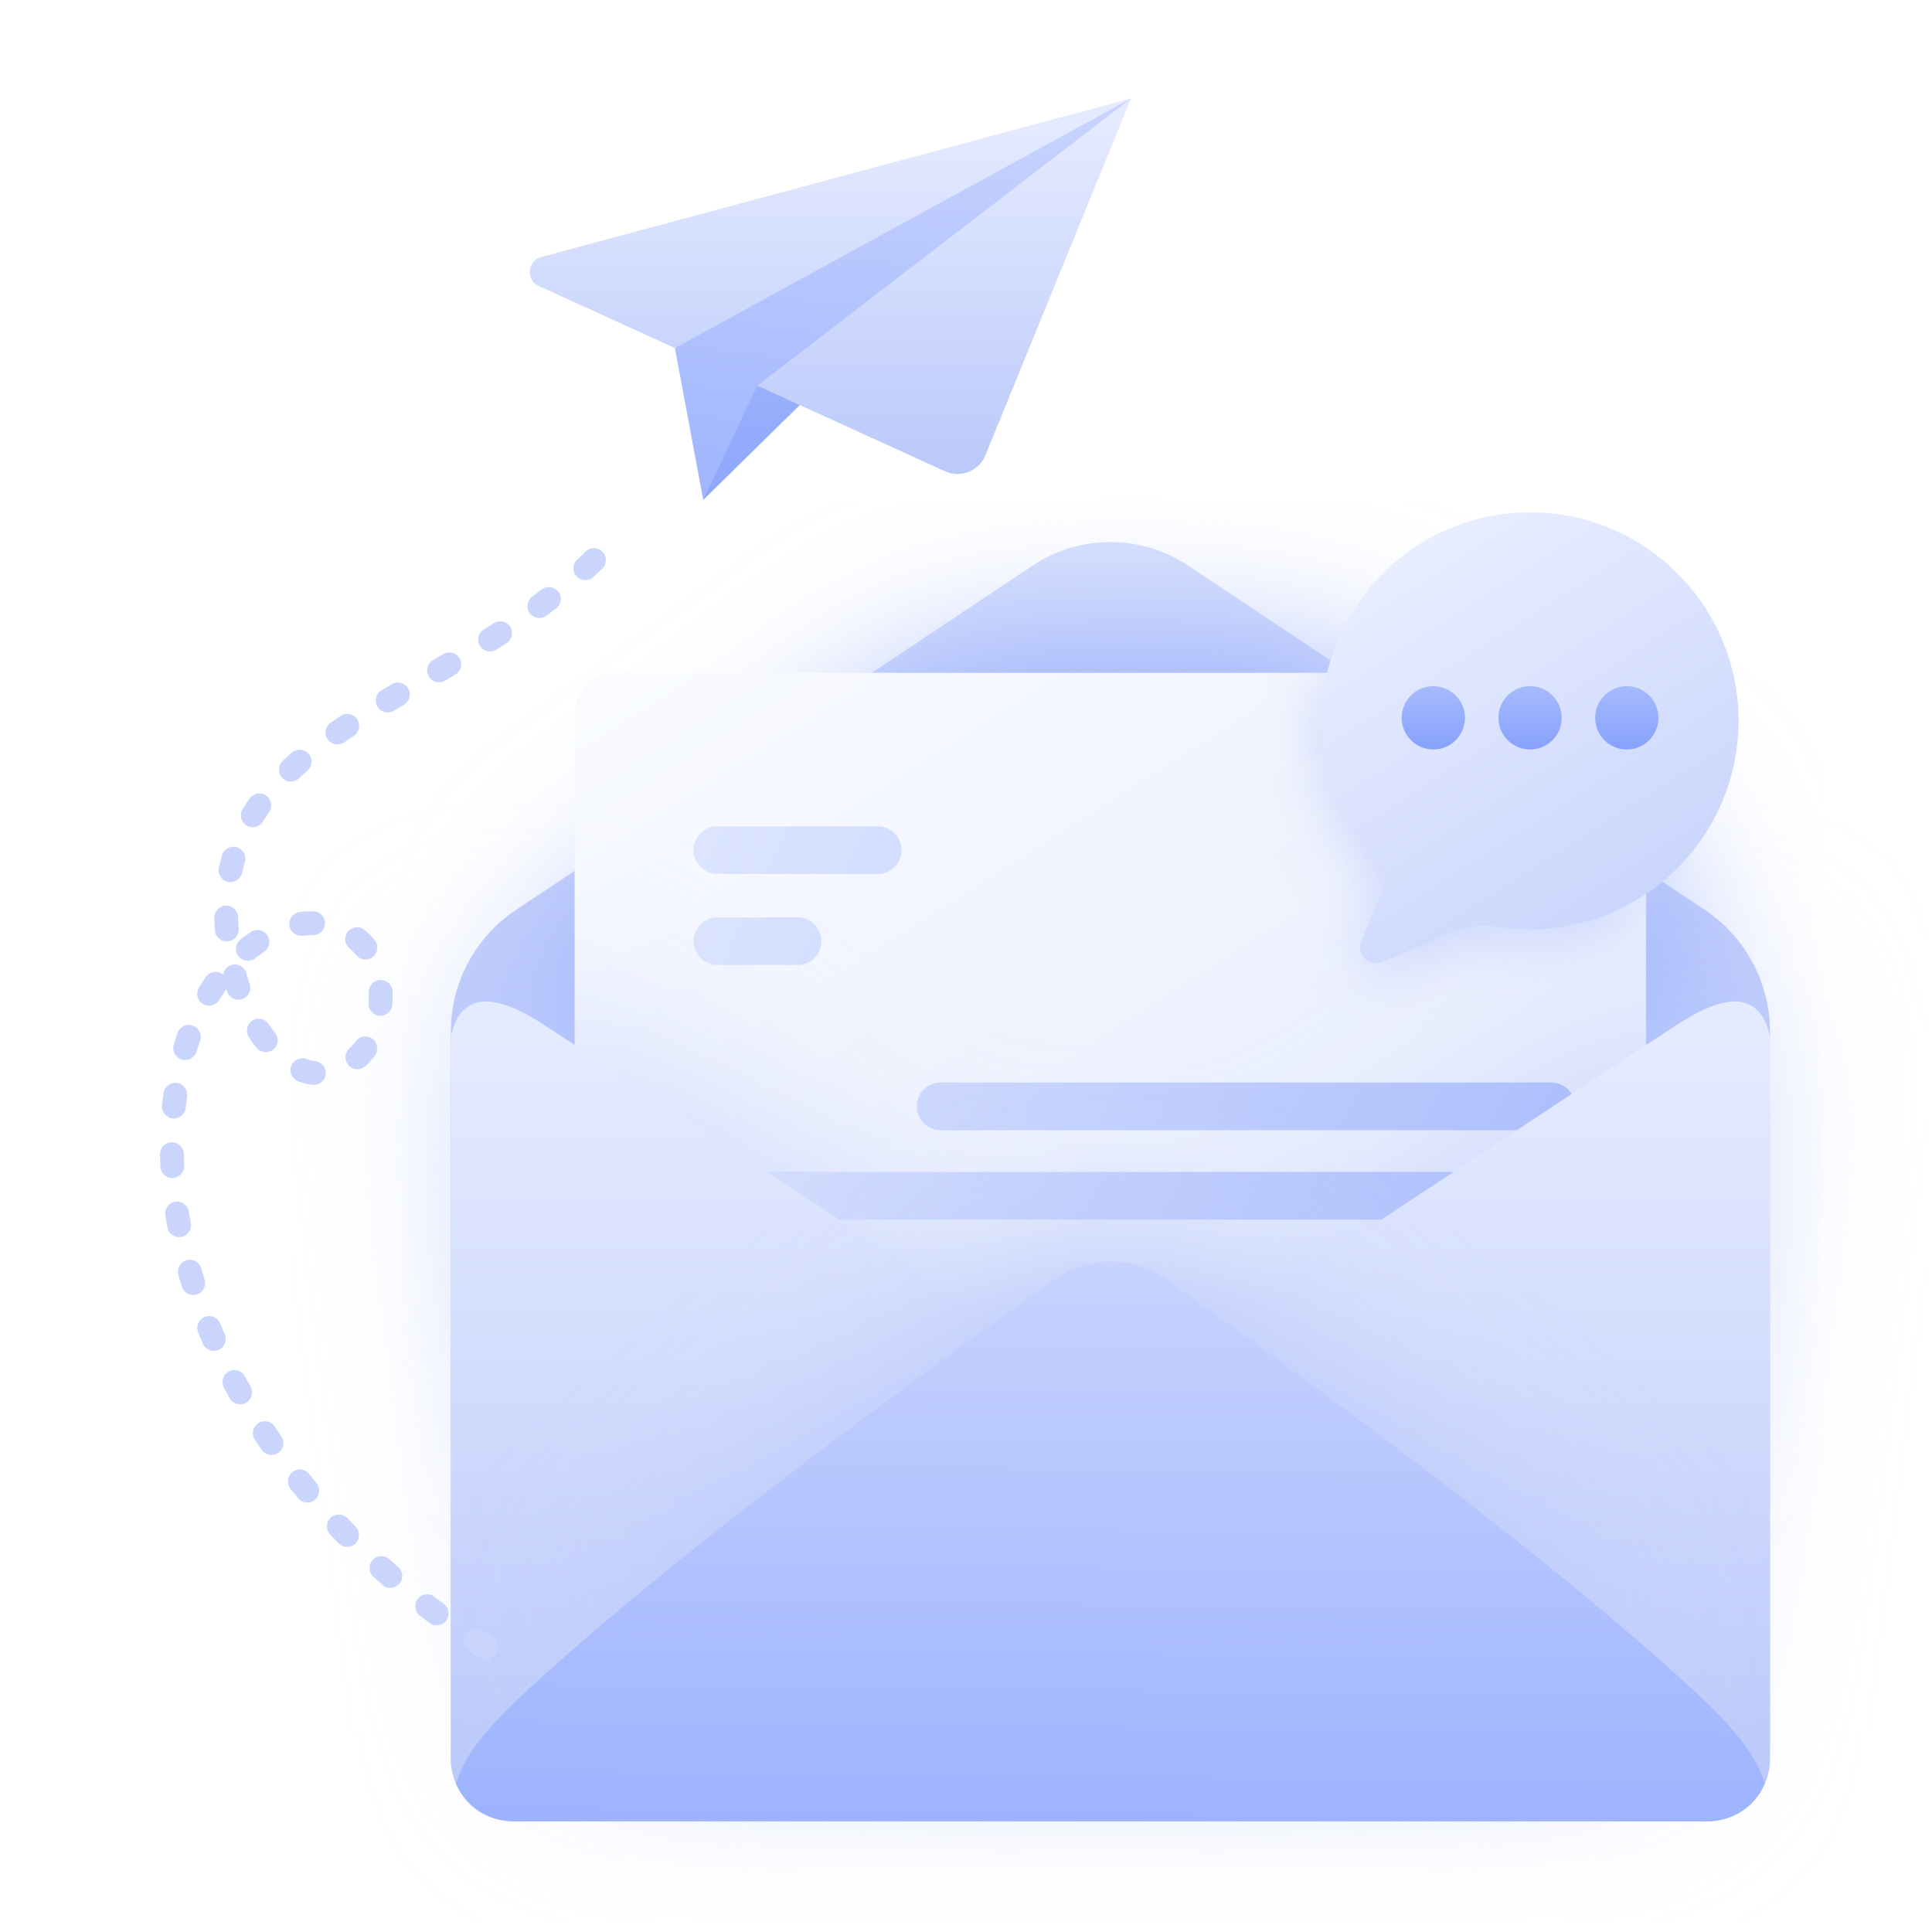
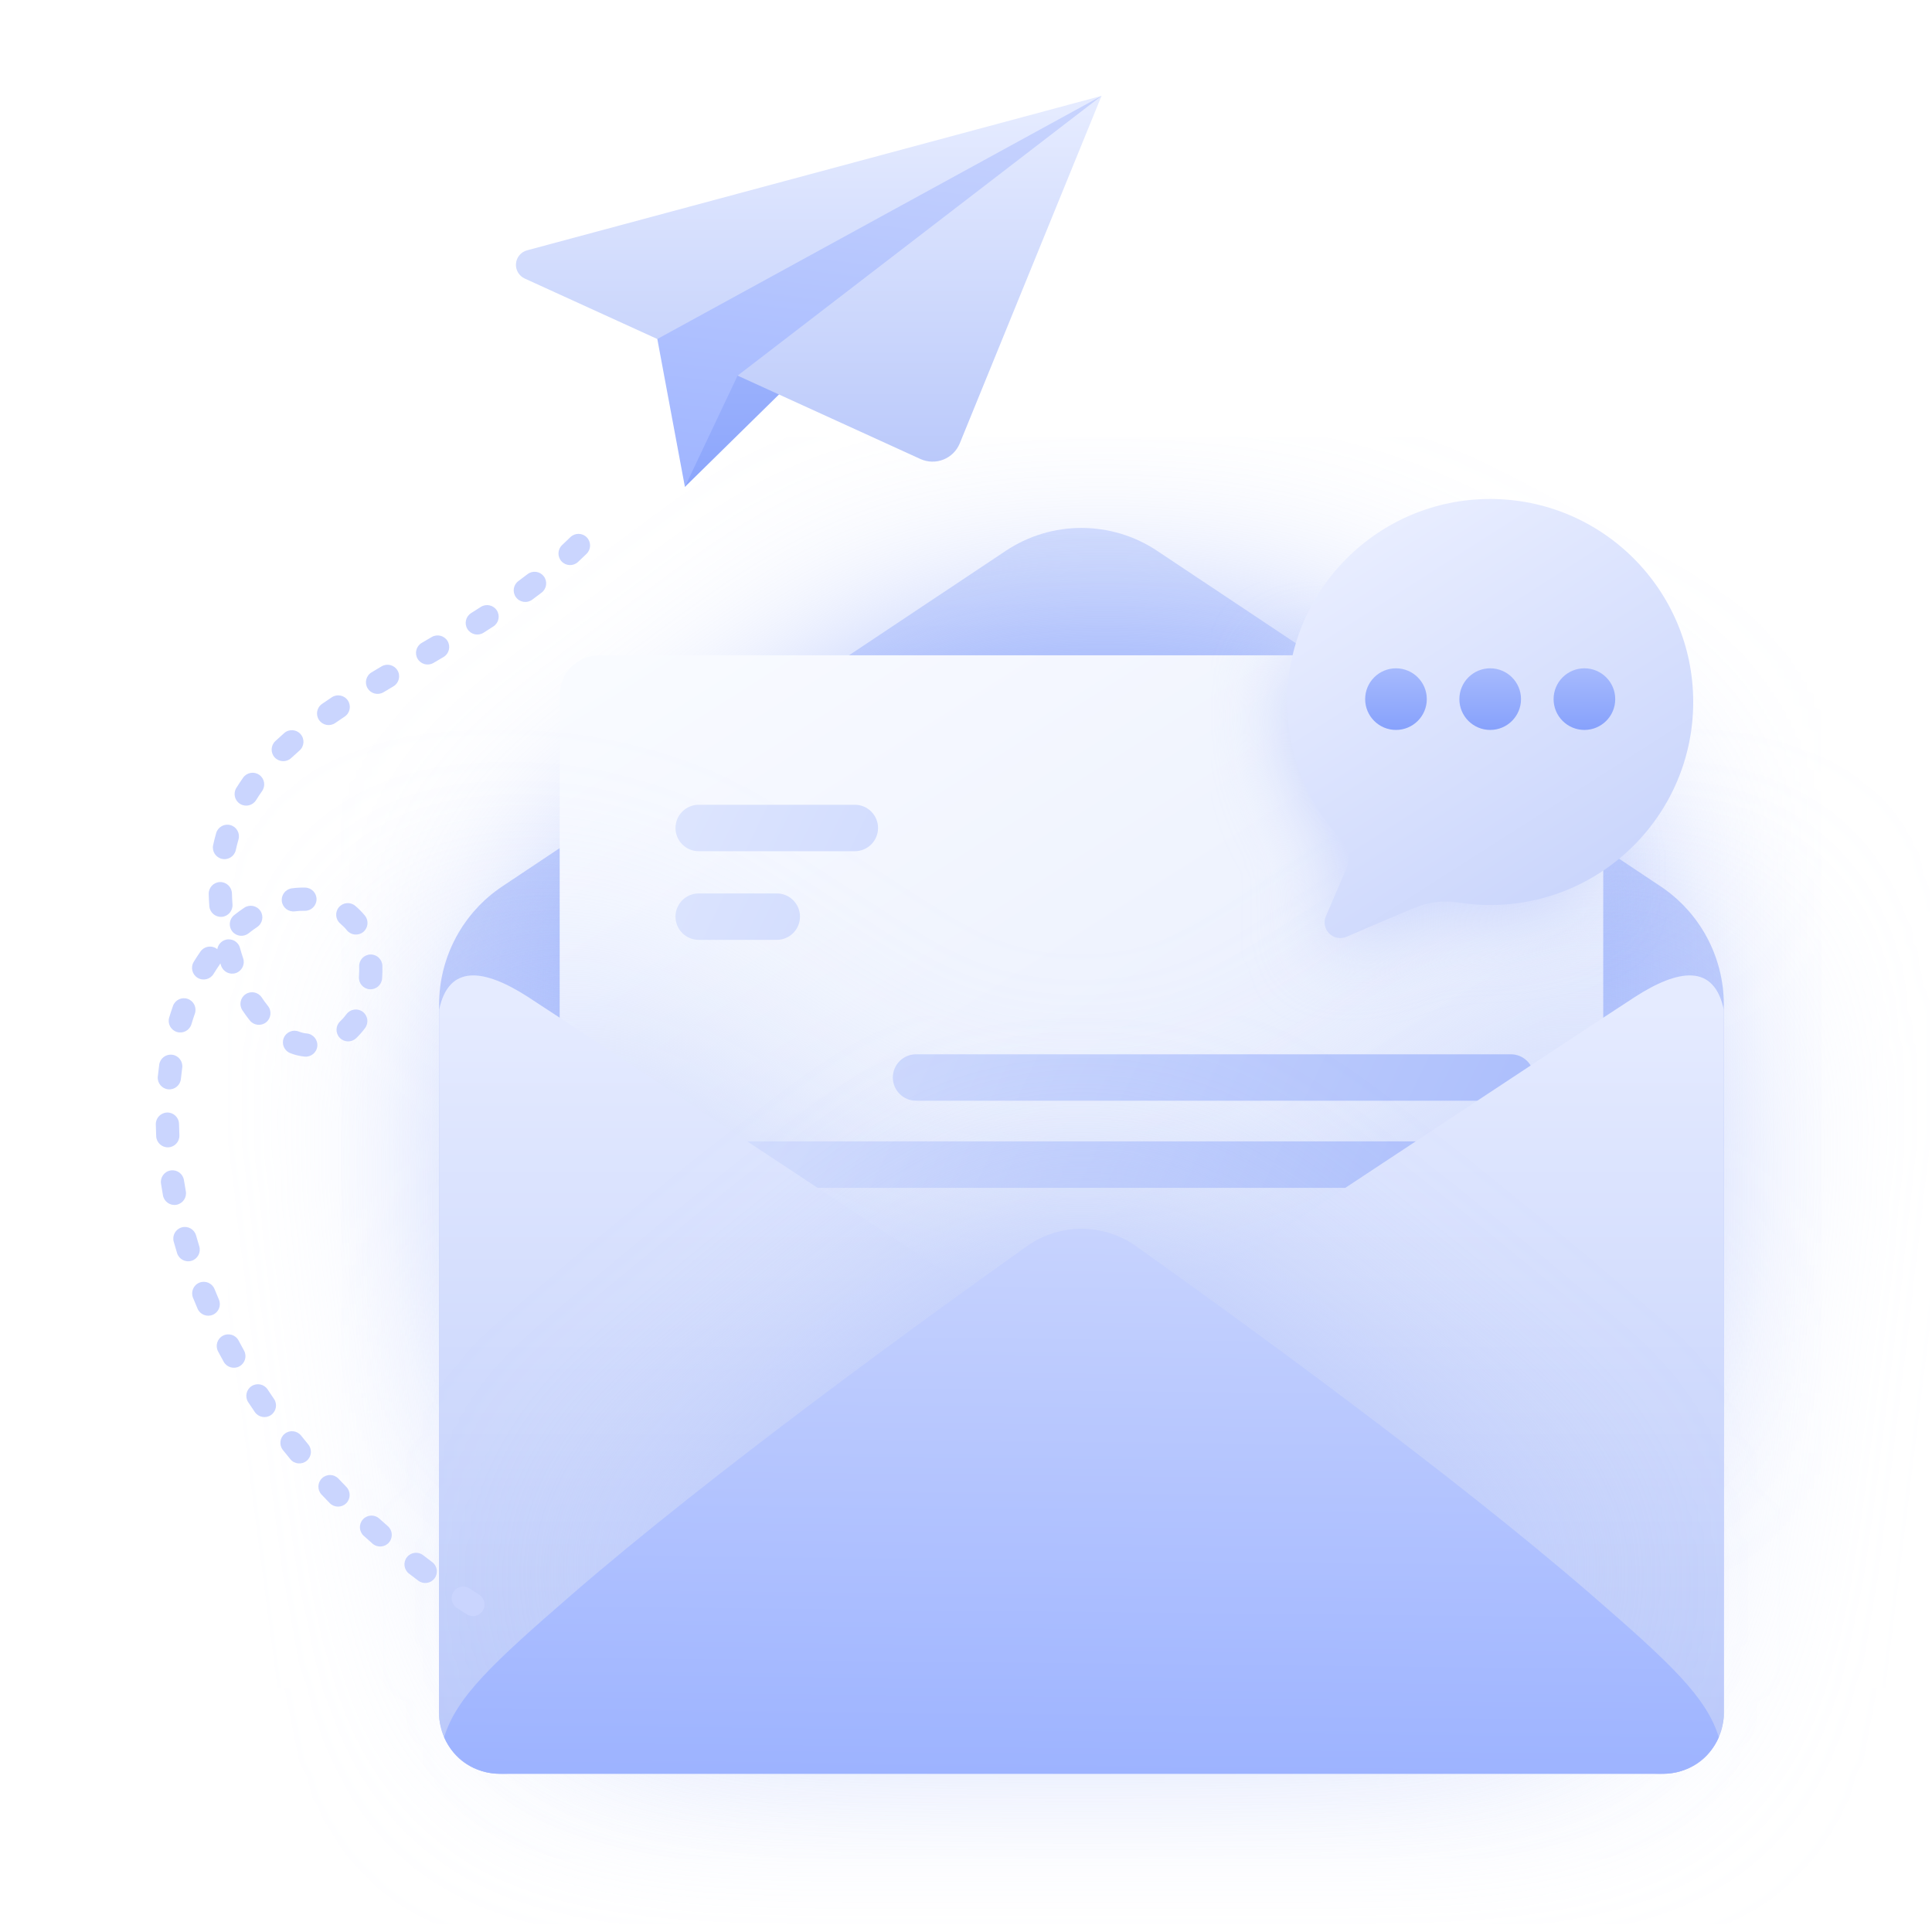
- <svg xmlns="http://www.w3.org/2000/svg" width="157" height="157" viewBox="0 0 157 157" fill="none">
-   <path fill-rule="evenodd" clip-rule="evenodd" d="M143.83 83.816C143.83 79.852 141.848 76.15 138.55 73.952C128.624 67.337 107.222 53.075 96.551 45.963C92.726 43.413 87.743 43.413 83.917 45.963C73.246 53.075 51.844 67.337 41.919 73.952C38.62 76.15 36.639 79.852 36.639 83.816C36.639 97.66 36.639 130.345 36.639 142.935C36.639 145.733 38.907 148.002 41.705 148.002C59.744 148.002 120.724 148.002 138.763 148.002C141.561 148.002 143.83 145.733 143.83 142.935C143.83 130.345 143.83 97.66 143.83 83.816Z" fill="url(#paint0_linear_1622_210965)" />
-   <g filter="url(#filter0_f_1622_210965)">
-     <path fill-rule="evenodd" clip-rule="evenodd" d="M133.77 69.739L105.544 54.676H77.717L46.697 77.504V113.387H133.77V69.739Z" fill="#8FA8FB" />
+ <svg xmlns="http://www.w3.org/2000/svg" width="124" height="124" viewBox="0 0 124 124" fill="none">
+   <path fill-rule="evenodd" clip-rule="evenodd" d="M110.638 64.472C110.638 61.423 109.114 58.576 106.576 56.885C98.941 51.796 82.478 40.825 74.27 35.355C71.327 33.394 67.494 33.394 64.551 35.355C56.343 40.825 39.88 51.796 32.245 56.885C29.708 58.576 28.183 61.423 28.183 64.472C28.183 75.122 28.183 100.264 28.183 109.949C28.183 112.101 29.928 113.846 32.081 113.846C45.956 113.846 92.865 113.846 106.741 113.846C108.893 113.846 110.638 112.101 110.638 109.949C110.638 100.264 110.638 75.122 110.638 64.472Z" fill="url(#paint0_linear_2901_378183)" />
+   <g filter="url(#filter0_f_2901_378183)">
+     <path fill-rule="evenodd" clip-rule="evenodd" d="M102.9 53.646L81.188 42.059H59.782L35.921 59.619V87.221H102.9V53.646Z" fill="#8FA8FB" />
  </g>
-   <path fill-rule="evenodd" clip-rule="evenodd" d="M133.77 57.979C133.77 56.155 132.292 54.676 130.468 54.676C116.679 54.676 63.788 54.676 50 54.676C48.176 54.676 46.697 56.155 46.697 57.979C46.697 70.37 46.697 113.387 46.697 113.387H133.77V57.979Z" fill="url(#paint1_linear_1622_210965)" />
-   <g filter="url(#filter1_f_1622_210965)">
-     <path fill-rule="evenodd" clip-rule="evenodd" d="M141.276 79.82L99.482 107.339L90.234 100.998L80.986 107.339L38.734 80.035L46.697 140.863H133.77L141.276 79.82Z" fill="#CAD6FD" />
+   <path fill-rule="evenodd" clip-rule="evenodd" d="M102.9 44.599C102.9 43.196 101.763 42.059 100.36 42.059C89.753 42.059 49.068 42.059 38.462 42.059C37.059 42.059 35.921 43.196 35.921 44.599C35.921 54.131 35.921 87.221 35.921 87.221H102.9V44.599Z" fill="url(#paint1_linear_2901_378183)" />
+   <g filter="url(#filter1_f_2901_378183)">
+     <path fill-rule="evenodd" clip-rule="evenodd" d="M108.674 61.401L76.525 82.569L69.411 77.692L62.297 82.569L29.796 61.566L35.921 108.356H102.9L108.674 61.401Z" fill="#CAD6FD" />
  </g>
-   <path fill-rule="evenodd" clip-rule="evenodd" d="M53.523 99.109H121.429C122.498 99.109 123.366 98.242 123.366 97.173C123.366 96.104 122.498 95.236 121.429 95.236H53.523C52.454 95.236 51.586 96.104 51.586 97.173C51.586 98.242 52.454 99.109 53.523 99.109ZM76.433 91.841H126.058C127.127 91.841 127.995 90.973 127.995 89.904C127.995 88.835 127.127 87.967 126.058 87.967H76.433C75.364 87.967 74.496 88.835 74.496 89.904C74.496 90.973 75.364 91.841 76.433 91.841ZM58.299 78.421H64.812C65.881 78.421 66.748 77.552 66.748 76.483C66.748 75.415 65.881 74.546 64.812 74.546H58.299C57.23 74.546 56.362 75.415 56.362 76.483C56.362 77.552 57.23 78.421 58.299 78.421ZM58.299 71.022H71.325C72.394 71.022 73.262 70.154 73.262 69.085C73.262 68.016 72.394 67.148 71.325 67.148H58.299C57.23 67.148 56.362 68.016 56.362 69.085C56.362 70.154 57.23 71.022 58.299 71.022Z" fill="url(#paint2_linear_1622_210965)" />
-   <path fill-rule="evenodd" clip-rule="evenodd" d="M138.448 148.001C143.55 148.001 143.829 143.241 143.829 143.241V84.253C143.022 80.394 140.047 80.839 136.406 83.188C133.25 85.223 95.464 110.202 95.464 110.202C95.464 110.202 128.793 148.001 138.448 148.001Z" fill="url(#paint3_linear_1622_210965)" />
-   <path fill-rule="evenodd" clip-rule="evenodd" d="M42.02 148.001C36.918 148.001 36.639 143.241 36.639 143.241V84.253C37.446 80.394 40.421 80.839 44.062 83.188C47.218 85.223 85.004 110.202 85.004 110.202C85.004 110.202 51.675 148.001 42.02 148.001Z" fill="url(#paint4_linear_1622_210965)" />
-   <g filter="url(#filter2_f_1622_210965)">
-     <path fill-rule="evenodd" clip-rule="evenodd" d="M50.01 133.1C43.856 138.752 136.612 138.752 130.458 133.1C119.278 122.83 103.102 109.887 94.786 103.977C92.059 102.044 88.409 102.044 85.683 103.977C77.366 109.887 61.191 122.83 50.01 133.1Z" fill="#B9C8FA" />
+   <path fill-rule="evenodd" clip-rule="evenodd" d="M41.171 76.237H93.407C94.229 76.237 94.896 75.57 94.896 74.747C94.896 73.925 94.229 73.257 93.407 73.257H41.171C40.349 73.257 39.681 73.925 39.681 74.747C39.681 75.57 40.349 76.237 41.171 76.237ZM58.794 70.646H96.968C97.79 70.646 98.457 69.978 98.457 69.156C98.457 68.334 97.79 67.666 96.968 67.666H58.794C57.972 67.666 57.304 68.334 57.304 69.156C57.304 69.978 57.972 70.646 58.794 70.646ZM44.845 60.322H49.855C50.677 60.322 51.345 59.655 51.345 58.832C51.345 58.01 50.677 57.343 49.855 57.343H44.845C44.022 57.343 43.355 58.01 43.355 58.832C43.355 59.655 44.022 60.322 44.845 60.322ZM44.845 54.632H54.865C55.687 54.632 56.355 53.964 56.355 53.142C56.355 52.319 55.687 51.652 54.865 51.652H44.845C44.022 51.652 43.355 52.319 43.355 53.142C43.355 53.964 44.022 54.632 44.845 54.632Z" fill="url(#paint2_linear_2901_378183)" />
+   <path fill-rule="evenodd" clip-rule="evenodd" d="M106.499 113.846C110.423 113.846 110.638 110.185 110.638 110.185V64.809C110.017 61.841 107.728 62.183 104.928 63.99C102.5 65.556 73.434 84.77 73.434 84.77C73.434 84.77 99.072 113.846 106.499 113.846Z" fill="url(#paint3_linear_2901_378183)" />
+   <path fill-rule="evenodd" clip-rule="evenodd" d="M32.323 113.846C28.398 113.846 28.183 110.185 28.183 110.185V64.809C28.804 61.841 31.093 62.183 33.894 63.99C36.321 65.556 65.388 84.77 65.388 84.77C65.388 84.77 39.749 113.846 32.323 113.846Z" fill="url(#paint4_linear_2901_378183)" />
+   <g filter="url(#filter2_f_2901_378183)">
+     <path fill-rule="evenodd" clip-rule="evenodd" d="M38.469 102.385C33.736 106.733 105.086 106.733 100.352 102.385C91.752 94.485 79.309 84.529 72.912 79.983C70.815 78.496 68.007 78.496 65.91 79.983C59.513 84.529 47.07 94.485 38.469 102.385Z" fill="#B9C8FA" />
  </g>
-   <path fill-rule="evenodd" clip-rule="evenodd" d="M37.057 144.95C37.836 146.745 39.624 147.999 41.705 147.999C59.744 147.999 120.724 147.999 138.763 147.999C140.844 147.999 142.632 146.745 143.411 144.95C142.387 141.586 139.339 138.752 132.824 133.1C120.985 122.83 103.102 109.887 94.786 103.977C92.059 102.044 88.409 102.044 85.683 103.977C77.366 109.887 59.483 122.83 47.644 133.1C41.129 138.752 38.082 141.586 37.057 144.95Z" fill="url(#paint5_linear_1622_210965)" />
-   <path fill-rule="evenodd" clip-rule="evenodd" d="M57.148 40.624L69.105 28.876L68.268 23.156L58.478 29.811L57.148 40.624Z" fill="url(#paint6_linear_1622_210965)" />
-   <path fill-rule="evenodd" clip-rule="evenodd" d="M91.907 8C91.907 8 55.396 17.815 43.977 20.885C43.466 21.023 43.096 21.466 43.052 21.994C43.008 22.521 43.301 23.02 43.782 23.24C51.329 26.681 70.198 35.288 76.795 38.297C77.402 38.574 78.096 38.591 78.716 38.345C79.335 38.099 79.828 37.611 80.08 36.993C83.057 29.696 91.907 8 91.907 8Z" fill="url(#paint7_linear_1622_210965)" />
-   <path fill-rule="evenodd" clip-rule="evenodd" d="M54.844 28.285L57.147 40.626L61.543 31.34L91.907 8L54.844 28.285Z" fill="url(#paint8_linear_1622_210965)" />
-   <path fill-rule="evenodd" clip-rule="evenodd" d="M39.984 133.059C39.715 132.886 39.449 132.712 39.184 132.537C38.739 132.242 38.138 132.364 37.842 132.809C37.547 133.255 37.668 133.856 38.114 134.152C38.386 134.332 38.66 134.511 38.936 134.688C39.386 134.978 39.985 134.847 40.274 134.398C40.564 133.948 40.433 133.348 39.984 133.059ZM36.065 130.337C35.809 130.146 35.556 129.953 35.305 129.76C34.883 129.432 34.274 129.511 33.947 129.934C33.62 130.356 33.698 130.965 34.121 131.292C34.379 131.492 34.64 131.69 34.903 131.887C35.331 132.208 35.938 132.121 36.259 131.693C36.58 131.265 36.492 130.658 36.065 130.337ZM32.359 127.337C32.119 127.127 31.881 126.916 31.646 126.704C31.249 126.346 30.637 126.377 30.279 126.774C29.92 127.171 29.952 127.783 30.348 128.142C30.591 128.361 30.836 128.578 31.084 128.795C31.486 129.147 32.098 129.106 32.45 128.704C32.802 128.301 32.761 127.689 32.359 127.337ZM28.899 124.062C28.677 123.834 28.457 123.604 28.24 123.374C27.873 122.986 27.259 122.968 26.871 123.335C26.482 123.702 26.464 124.315 26.831 124.704C27.056 124.941 27.283 125.178 27.512 125.414C27.886 125.796 28.499 125.804 28.882 125.431C29.265 125.058 29.272 124.444 28.899 124.062ZM25.72 120.519C25.518 120.273 25.318 120.027 25.122 119.779C24.789 119.361 24.179 119.292 23.761 119.624C23.342 119.957 23.273 120.566 23.606 120.985C23.809 121.241 24.016 121.496 24.226 121.751C24.566 122.163 25.176 122.222 25.588 121.882C26.001 121.542 26.06 120.931 25.72 120.519ZM22.86 116.72C22.68 116.458 22.503 116.195 22.329 115.931C22.036 115.485 21.434 115.361 20.988 115.655C20.542 115.949 20.418 116.55 20.712 116.997C20.892 117.27 21.076 117.543 21.262 117.815C21.564 118.256 22.168 118.369 22.609 118.067C23.049 117.765 23.162 117.161 22.86 116.72ZM20.359 112.682C20.205 112.404 20.054 112.126 19.906 111.847C19.656 111.375 19.069 111.195 18.597 111.446C18.125 111.696 17.945 112.283 18.195 112.755C18.349 113.045 18.506 113.334 18.666 113.623C18.926 114.09 19.516 114.258 19.983 113.999C20.45 113.739 20.619 113.15 20.359 112.682ZM18.264 108.427C18.139 108.135 18.017 107.844 17.898 107.552C17.697 107.057 17.132 106.818 16.637 107.019C16.141 107.22 15.903 107.786 16.104 108.281C16.227 108.585 16.354 108.889 16.485 109.193C16.697 109.684 17.267 109.911 17.758 109.7C18.249 109.488 18.476 108.918 18.264 108.427ZM16.626 103.984C16.533 103.681 16.444 103.379 16.358 103.077C16.213 102.562 15.678 102.263 15.163 102.408C14.649 102.553 14.349 103.089 14.495 103.603C14.584 103.92 14.677 104.237 14.775 104.554C14.932 105.064 15.474 105.352 15.985 105.195C16.496 105.037 16.783 104.495 16.626 103.984ZM15.504 99.395C15.448 99.084 15.396 98.774 15.348 98.464C15.266 97.936 14.771 97.574 14.242 97.656C13.714 97.738 13.352 98.233 13.434 98.761C13.485 99.087 13.539 99.413 13.599 99.741C13.694 100.267 14.198 100.616 14.724 100.521C15.25 100.426 15.6 99.921 15.504 99.395ZM14.967 94.715C14.953 94.4 14.942 94.087 14.937 93.775C14.927 93.241 14.486 92.815 13.951 92.824C13.416 92.834 12.991 93.276 13 93.81C13.007 94.141 13.017 94.473 13.033 94.806C13.058 95.34 13.511 95.753 14.045 95.728C14.579 95.703 14.992 95.249 14.967 94.715ZM15.093 90.024C15.125 89.712 15.162 89.403 15.204 89.094C15.277 88.565 14.905 88.076 14.376 88.004C13.846 87.931 13.357 88.302 13.285 88.832C13.241 89.161 13.201 89.492 13.166 89.825C13.111 90.356 13.498 90.833 14.03 90.888C14.561 90.943 15.037 90.556 15.093 90.024ZM25.61 86.231C25.371 86.207 25.143 86.153 24.933 86.069C24.437 85.87 23.872 86.112 23.674 86.608C23.475 87.104 23.717 87.669 24.213 87.867C24.586 88.016 24.99 88.115 25.413 88.158C25.945 88.212 26.421 87.824 26.475 87.293C26.529 86.761 26.141 86.285 25.61 86.231ZM28.905 84.624C28.744 84.845 28.569 85.041 28.383 85.216C27.994 85.582 27.976 86.196 28.342 86.585C28.709 86.974 29.322 86.993 29.712 86.626C29.981 86.373 30.235 86.086 30.469 85.767C30.784 85.335 30.689 84.728 30.258 84.413C29.826 84.098 29.22 84.193 28.905 84.624ZM15.972 85.456C16.061 85.159 16.156 84.866 16.258 84.578C16.436 84.074 16.171 83.52 15.666 83.343C15.162 83.165 14.608 83.43 14.431 83.934C14.32 84.251 14.215 84.572 14.117 84.898C13.963 85.41 14.254 85.95 14.766 86.104C15.278 86.258 15.818 85.967 15.972 85.456ZM22.357 83.934C22.173 83.704 22 83.466 21.836 83.22C21.54 82.775 20.939 82.654 20.494 82.95C20.049 83.246 19.928 83.848 20.224 84.293C20.418 84.585 20.625 84.869 20.844 85.143C21.177 85.561 21.787 85.629 22.205 85.296C22.622 84.962 22.69 84.352 22.357 83.934ZM29.968 80.639C29.976 80.877 29.972 81.125 29.956 81.381C29.954 81.421 29.951 81.462 29.949 81.501C29.908 82.034 30.309 82.5 30.841 82.54C31.375 82.58 31.84 82.18 31.88 81.646C31.884 81.598 31.887 81.549 31.89 81.5C31.91 81.179 31.914 80.871 31.904 80.573C31.886 80.039 31.437 79.621 30.903 79.638C30.369 79.656 29.95 80.105 29.968 80.639ZM18.131 79.195C18.113 79.18 18.094 79.166 18.074 79.152C17.635 78.847 17.031 78.954 16.726 79.392C16.532 79.671 16.345 79.958 16.165 80.252C15.886 80.709 16.03 81.305 16.486 81.584C16.942 81.862 17.539 81.719 17.818 81.262C17.977 81.001 18.143 80.747 18.315 80.5C18.342 80.461 18.366 80.421 18.387 80.379L18.45 80.575C18.618 81.082 19.167 81.357 19.674 81.189C20.182 81.02 20.457 80.472 20.288 79.965C20.191 79.672 20.103 79.378 20.023 79.086C19.881 78.57 19.348 78.267 18.832 78.409C18.453 78.513 18.188 78.83 18.131 79.195ZM20.744 77.868C20.977 77.683 21.215 77.509 21.459 77.346C21.904 77.049 22.024 76.448 21.728 76.003C21.432 75.558 20.83 75.438 20.385 75.734C20.095 75.927 19.812 76.134 19.537 76.355C19.118 76.688 19.05 77.298 19.383 77.716C19.717 78.133 20.327 78.202 20.744 77.868ZM28.397 77.063C28.593 77.228 28.778 77.413 28.945 77.62C29.282 78.034 29.893 78.097 30.308 77.76C30.723 77.423 30.786 76.812 30.448 76.397C30.201 76.094 29.929 75.82 29.639 75.577C29.229 75.235 28.618 75.289 28.275 75.699C27.932 76.109 27.986 76.721 28.397 77.063ZM19.397 75.459C19.374 75.147 19.358 74.841 19.351 74.54C19.338 74.005 18.893 73.583 18.359 73.596C17.825 73.609 17.401 74.054 17.415 74.588C17.423 74.92 17.44 75.259 17.465 75.603C17.505 76.136 17.97 76.536 18.503 76.497C19.037 76.457 19.437 75.992 19.397 75.459ZM24.607 76.038C24.872 76.002 25.144 75.987 25.419 75.994C25.954 76.007 26.398 75.584 26.411 75.049C26.424 74.515 26.001 74.071 25.466 74.057C25.088 74.048 24.713 74.069 24.347 74.118C23.818 74.19 23.446 74.678 23.517 75.208C23.589 75.737 24.077 76.109 24.607 76.038ZM19.676 70.921C19.741 70.624 19.815 70.332 19.898 70.047C20.047 69.533 19.751 68.995 19.238 68.846C18.725 68.698 18.187 68.993 18.038 69.506C17.943 69.834 17.858 70.168 17.783 70.509C17.67 71.031 18.001 71.547 18.523 71.661C19.045 71.775 19.562 71.443 19.676 70.921ZM21.366 66.76C21.525 66.502 21.693 66.25 21.868 66.002C22.176 65.566 22.073 64.961 21.636 64.652C21.2 64.344 20.595 64.448 20.287 64.884C20.088 65.164 19.899 65.449 19.719 65.741C19.438 66.195 19.578 66.793 20.033 67.074C20.488 67.355 21.085 67.214 21.366 66.76ZM24.297 63.247C24.522 63.035 24.752 62.827 24.988 62.622C25.391 62.27 25.433 61.658 25.082 61.255C24.731 60.852 24.119 60.81 23.716 61.161C23.461 61.383 23.213 61.608 22.971 61.836C22.581 62.202 22.562 62.816 22.928 63.205C23.295 63.594 23.908 63.613 24.297 63.247ZM27.971 60.325C28.23 60.145 28.492 59.968 28.757 59.791C29.202 59.495 29.323 58.893 29.027 58.448C28.73 58.003 28.128 57.882 27.684 58.178C27.408 58.362 27.136 58.547 26.867 58.733C26.428 59.037 26.319 59.641 26.623 60.081C26.928 60.52 27.532 60.629 27.971 60.325ZM31.999 57.757C32.273 57.593 32.549 57.429 32.827 57.265C33.287 56.993 33.44 56.398 33.167 55.938C32.896 55.478 32.301 55.326 31.841 55.597C31.56 55.763 31.281 55.93 31.004 56.096C30.545 56.37 30.396 56.965 30.671 57.424C30.946 57.882 31.541 58.032 31.999 57.757ZM36.167 55.311C36.446 55.148 36.725 54.984 37.005 54.819C37.465 54.548 37.618 53.953 37.347 53.493C37.076 53.033 36.481 52.879 36.021 53.151C35.743 53.315 35.466 53.477 35.189 53.64C34.727 53.91 34.572 54.503 34.842 54.965C35.112 55.426 35.706 55.581 36.167 55.311ZM40.341 52.794C40.617 52.62 40.892 52.444 41.166 52.267C41.615 51.976 41.744 51.376 41.453 50.928C41.163 50.478 40.563 50.35 40.114 50.641C39.846 50.814 39.577 50.986 39.307 51.156C38.855 51.441 38.72 52.04 39.005 52.492C39.29 52.943 39.889 53.079 40.341 52.794ZM44.406 50.036C44.67 49.841 44.933 49.643 45.194 49.442C45.618 49.116 45.697 48.507 45.371 48.084C45.046 47.66 44.437 47.58 44.014 47.906C43.762 48.099 43.509 48.29 43.255 48.478C42.825 48.795 42.733 49.402 43.051 49.832C43.368 50.262 43.976 50.353 44.406 50.036ZM48.225 46.889C48.467 46.664 48.707 46.435 48.944 46.203C49.326 45.829 49.332 45.215 48.958 44.833C48.584 44.452 47.97 44.446 47.588 44.82C47.364 45.039 47.136 45.257 46.907 45.47C46.515 45.834 46.492 46.447 46.856 46.839C47.22 47.23 47.833 47.253 48.225 46.889Z" fill="#CAD5FE" />
-   <g filter="url(#filter3_f_1622_210965)">
-     <path fill-rule="evenodd" clip-rule="evenodd" d="M112.321 73.278C112.681 72.443 112.513 71.473 111.893 70.808C109.101 67.793 107.118 63.721 107.398 57.118C107.794 47.778 137.635 70.545 132.033 74.269C129.618 75.876 126.554 76.27 124.338 76.27C123.438 76.27 122.555 76.2 121.692 76.064C120.428 75.861 119.131 76.022 117.955 76.53C116.381 77.181 114.148 78.144 112.347 78.921C111.855 79.133 111.284 79.024 110.905 78.645C110.526 78.266 110.417 77.695 110.629 77.203C111.207 75.864 111.859 74.352 112.321 73.278Z" fill="#C9D4FC" />
+   <path fill-rule="evenodd" clip-rule="evenodd" d="M28.505 111.501C29.105 112.881 30.48 113.846 32.081 113.846C45.957 113.846 92.865 113.846 106.741 113.846C108.341 113.846 109.717 112.881 110.317 111.501C109.528 108.913 107.184 106.733 102.172 102.385C93.066 94.485 79.309 84.529 72.912 79.983C70.814 78.496 68.007 78.496 65.91 79.983C59.512 84.529 45.756 94.485 36.649 102.385C31.638 106.733 29.294 108.913 28.505 111.501Z" fill="url(#paint5_linear_2901_378183)" />
+   <path fill-rule="evenodd" clip-rule="evenodd" d="M43.959 31.251L53.158 22.213L52.513 17.814L44.983 22.933L43.959 31.251Z" fill="url(#paint6_linear_2901_378183)" />
+   <path fill-rule="evenodd" clip-rule="evenodd" d="M70.698 6.154C70.698 6.154 42.612 13.704 33.829 16.066C33.435 16.171 33.151 16.512 33.117 16.918C33.083 17.324 33.308 17.708 33.678 17.877C39.483 20.524 53.998 27.145 59.073 29.459C59.54 29.672 60.073 29.685 60.55 29.496C61.027 29.307 61.406 28.931 61.6 28.456C63.89 22.843 70.698 6.154 70.698 6.154Z" fill="url(#paint7_linear_2901_378183)" />
+   <path fill-rule="evenodd" clip-rule="evenodd" d="M42.188 21.758L43.959 31.251L47.341 24.108L70.698 6.154L42.188 21.758Z" fill="url(#paint8_linear_2901_378183)" />
+   <path fill-rule="evenodd" clip-rule="evenodd" d="M30.757 102.354C30.55 102.221 30.345 102.087 30.142 101.953C29.799 101.725 29.337 101.819 29.109 102.162C28.882 102.505 28.976 102.967 29.318 103.195C29.527 103.333 29.738 103.471 29.951 103.608C30.297 103.83 30.758 103.73 30.98 103.384C31.203 103.038 31.103 102.577 30.757 102.354ZM27.742 100.261C27.546 100.113 27.351 99.965 27.158 99.816C26.833 99.564 26.364 99.624 26.113 99.95C25.862 100.275 25.922 100.743 26.247 100.995C26.445 101.148 26.646 101.301 26.848 101.453C27.178 101.699 27.645 101.632 27.891 101.303C28.138 100.974 28.071 100.507 27.742 100.261ZM24.892 97.953C24.707 97.791 24.524 97.629 24.343 97.465C24.038 97.19 23.567 97.214 23.291 97.519C23.016 97.825 23.04 98.296 23.345 98.572C23.532 98.74 23.72 98.907 23.91 99.074C24.22 99.345 24.691 99.313 24.962 99.004C25.233 98.694 25.201 98.223 24.892 97.953ZM22.23 95.433C22.059 95.258 21.89 95.081 21.723 94.904C21.441 94.605 20.969 94.592 20.67 94.874C20.371 95.156 20.357 95.628 20.639 95.927C20.812 96.109 20.987 96.292 21.163 96.473C21.451 96.767 21.923 96.773 22.217 96.487C22.511 96.2 22.517 95.728 22.23 95.433ZM19.785 92.708C19.629 92.519 19.475 92.329 19.324 92.139C19.068 91.817 18.599 91.764 18.277 92.02C17.956 92.275 17.902 92.744 18.158 93.066C18.315 93.263 18.474 93.46 18.635 93.655C18.896 93.973 19.366 94.018 19.683 93.757C20.001 93.495 20.046 93.025 19.785 92.708ZM17.585 89.786C17.446 89.584 17.31 89.382 17.177 89.179C16.951 88.835 16.488 88.74 16.145 88.966C15.801 89.193 15.706 89.655 15.932 89.998C16.071 90.209 16.212 90.419 16.355 90.628C16.588 90.967 17.052 91.054 17.391 90.822C17.73 90.589 17.817 90.125 17.585 89.786ZM15.661 86.68C15.542 86.466 15.426 86.252 15.312 86.037C15.12 85.674 14.668 85.536 14.306 85.729C13.942 85.921 13.804 86.372 13.996 86.736C14.114 86.958 14.235 87.181 14.358 87.403C14.558 87.762 15.012 87.892 15.371 87.692C15.731 87.493 15.861 87.039 15.661 86.68ZM14.049 83.406C13.953 83.182 13.859 82.958 13.768 82.733C13.613 82.353 13.178 82.169 12.797 82.324C12.416 82.478 12.233 82.913 12.388 83.294C12.482 83.528 12.58 83.762 12.681 83.996C12.844 84.373 13.282 84.548 13.66 84.385C14.038 84.223 14.212 83.784 14.049 83.406ZM12.789 79.989C12.718 79.756 12.649 79.523 12.583 79.291C12.472 78.895 12.06 78.665 11.664 78.776C11.268 78.888 11.038 79.3 11.15 79.696C11.218 79.939 11.29 80.183 11.365 80.427C11.486 80.82 11.903 81.041 12.296 80.92C12.689 80.799 12.91 80.382 12.789 79.989ZM11.927 76.459C11.883 76.219 11.843 75.981 11.806 75.743C11.743 75.336 11.362 75.058 10.956 75.121C10.549 75.184 10.271 75.565 10.334 75.971C10.373 76.222 10.415 76.473 10.46 76.725C10.534 77.129 10.922 77.398 11.326 77.325C11.731 77.251 12 76.863 11.927 76.459ZM11.514 72.859C11.502 72.617 11.494 72.376 11.49 72.136C11.483 71.725 11.143 71.397 10.732 71.404C10.32 71.412 9.993 71.752 10 72.163C10.005 72.417 10.013 72.672 10.025 72.928C10.044 73.339 10.393 73.657 10.804 73.638C11.215 73.619 11.533 73.27 11.514 72.859ZM11.61 69.251C11.634 69.01 11.663 68.772 11.695 68.535C11.751 68.128 11.466 67.751 11.058 67.696C10.651 67.641 10.275 67.926 10.219 68.333C10.185 68.586 10.154 68.841 10.128 69.097C10.085 69.506 10.383 69.872 10.792 69.915C11.201 69.957 11.567 69.66 11.61 69.251ZM19.7 66.332C19.516 66.314 19.341 66.273 19.179 66.208C18.797 66.055 18.363 66.241 18.211 66.623C18.058 67.004 18.244 67.438 18.626 67.591C18.912 67.706 19.223 67.781 19.549 67.815C19.958 67.856 20.324 67.558 20.365 67.149C20.407 66.74 20.109 66.374 19.7 66.332ZM22.234 65.097C22.111 65.266 21.976 65.418 21.833 65.552C21.534 65.834 21.52 66.306 21.802 66.605C22.084 66.904 22.556 66.919 22.855 66.637C23.062 66.442 23.257 66.221 23.437 65.975C23.68 65.643 23.607 65.177 23.275 64.934C22.943 64.692 22.477 64.764 22.234 65.097ZM12.286 65.736C12.355 65.507 12.428 65.283 12.506 65.061C12.643 64.673 12.439 64.247 12.051 64.111C11.663 63.974 11.237 64.178 11.101 64.566C11.015 64.809 10.935 65.057 10.859 65.307C10.741 65.701 10.964 66.117 11.358 66.235C11.752 66.353 12.168 66.13 12.286 65.736ZM17.198 64.566C17.056 64.389 16.923 64.205 16.797 64.016C16.569 63.674 16.107 63.581 15.764 63.809C15.422 64.037 15.329 64.499 15.557 64.842C15.706 65.067 15.865 65.285 16.034 65.496C16.29 65.817 16.759 65.87 17.081 65.613C17.402 65.356 17.454 64.887 17.198 64.566ZM23.052 62.031C23.058 62.214 23.056 62.404 23.043 62.602C23.042 62.633 23.04 62.664 23.037 62.694C23.006 63.104 23.314 63.462 23.724 63.493C24.134 63.524 24.492 63.216 24.523 62.806C24.526 62.769 24.528 62.731 24.531 62.693C24.546 62.447 24.549 62.209 24.541 61.981C24.528 61.57 24.183 61.248 23.772 61.261C23.361 61.275 23.038 61.62 23.052 62.031ZM13.947 60.921C13.933 60.909 13.918 60.898 13.903 60.887C13.566 60.652 13.101 60.735 12.866 61.072C12.717 61.286 12.573 61.507 12.434 61.734C12.22 62.085 12.331 62.543 12.682 62.758C13.033 62.972 13.492 62.861 13.706 62.51C13.829 62.31 13.956 62.114 14.088 61.924C14.109 61.894 14.128 61.863 14.143 61.831L14.192 61.981C14.322 62.371 14.744 62.583 15.134 62.454C15.524 62.324 15.736 61.902 15.607 61.512C15.532 61.287 15.463 61.061 15.402 60.837C15.293 60.44 14.883 60.206 14.486 60.315C14.194 60.396 13.991 60.639 13.947 60.921ZM15.957 59.9C16.136 59.757 16.319 59.623 16.507 59.498C16.849 59.27 16.942 58.807 16.714 58.465C16.486 58.123 16.023 58.03 15.681 58.258C15.458 58.407 15.24 58.566 15.028 58.735C14.707 58.992 14.654 59.461 14.91 59.782C15.167 60.103 15.636 60.156 15.957 59.9ZM21.843 59.28C21.995 59.407 22.137 59.55 22.266 59.709C22.525 60.027 22.994 60.076 23.314 59.816C23.633 59.557 23.681 59.087 23.422 58.768C23.231 58.535 23.023 58.324 22.799 58.137C22.484 57.874 22.014 57.916 21.75 58.231C21.486 58.547 21.528 59.017 21.843 59.28ZM14.921 58.046C14.903 57.806 14.891 57.571 14.885 57.339C14.875 56.928 14.533 56.603 14.122 56.613C13.711 56.623 13.386 56.965 13.396 57.376C13.402 57.632 13.415 57.892 13.435 58.157C13.466 58.567 13.823 58.875 14.233 58.845C14.644 58.814 14.951 58.456 14.921 58.046ZM18.928 58.492C19.132 58.464 19.342 58.453 19.553 58.458C19.964 58.468 20.306 58.142 20.316 57.731C20.326 57.32 20 56.978 19.59 56.968C19.298 56.961 19.01 56.977 18.729 57.015C18.321 57.07 18.035 57.446 18.09 57.853C18.145 58.261 18.52 58.547 18.928 58.492ZM15.135 54.556C15.185 54.327 15.242 54.103 15.306 53.883C15.421 53.488 15.193 53.074 14.798 52.96C14.403 52.845 13.99 53.073 13.875 53.467C13.802 53.719 13.737 53.976 13.68 54.238C13.592 54.64 13.847 55.037 14.248 55.125C14.65 55.213 15.048 54.958 15.135 54.556ZM16.435 51.355C16.558 51.157 16.687 50.962 16.822 50.772C17.059 50.436 16.979 49.971 16.643 49.733C16.308 49.496 15.842 49.576 15.605 49.912C15.453 50.127 15.307 50.347 15.168 50.571C14.952 50.921 15.06 51.38 15.41 51.596C15.76 51.813 16.219 51.704 16.435 51.355ZM18.69 48.652C18.863 48.49 19.04 48.33 19.222 48.172C19.532 47.901 19.564 47.43 19.294 47.12C19.024 46.81 18.553 46.778 18.243 47.048C18.047 47.219 17.856 47.392 17.67 47.567C17.37 47.849 17.355 48.321 17.637 48.62C17.919 48.919 18.391 48.934 18.69 48.652ZM21.516 46.404C21.715 46.267 21.917 46.13 22.121 45.994C22.463 45.766 22.556 45.303 22.328 44.961C22.1 44.619 21.637 44.526 21.295 44.754C21.083 44.895 20.874 45.037 20.667 45.18C20.329 45.414 20.245 45.879 20.48 46.217C20.714 46.555 21.178 46.639 21.516 46.404ZM24.615 44.43C24.826 44.303 25.038 44.177 25.251 44.051C25.605 43.842 25.723 43.384 25.513 43.03C25.304 42.676 24.847 42.559 24.493 42.768C24.277 42.896 24.062 43.024 23.849 43.151C23.496 43.363 23.381 43.821 23.593 44.173C23.804 44.526 24.262 44.641 24.615 44.43ZM27.821 42.548C28.035 42.423 28.25 42.297 28.465 42.17C28.82 41.961 28.937 41.504 28.729 41.149C28.52 40.795 28.062 40.677 27.708 40.886C27.495 41.012 27.281 41.138 27.068 41.262C26.713 41.47 26.594 41.926 26.802 42.282C27.009 42.636 27.466 42.756 27.821 42.548ZM31.031 40.612C31.244 40.478 31.455 40.343 31.666 40.206C32.011 39.983 32.111 39.521 31.887 39.176C31.664 38.831 31.202 38.732 30.857 38.955C30.651 39.089 30.444 39.221 30.236 39.351C29.889 39.571 29.784 40.031 30.004 40.379C30.223 40.727 30.684 40.831 31.031 40.612ZM34.158 38.49C34.362 38.34 34.564 38.188 34.765 38.033C35.091 37.782 35.152 37.314 34.901 36.989C34.651 36.662 34.182 36.601 33.857 36.852C33.663 37.001 33.469 37.147 33.273 37.291C32.942 37.536 32.872 38.002 33.116 38.333C33.36 38.664 33.828 38.734 34.158 38.49ZM37.096 36.069C37.283 35.896 37.467 35.72 37.65 35.542C37.943 35.254 37.948 34.782 37.66 34.488C37.372 34.194 36.9 34.19 36.606 34.478C36.434 34.647 36.259 34.814 36.082 34.978C35.781 35.258 35.763 35.73 36.043 36.031C36.323 36.332 36.795 36.349 37.096 36.069Z" fill="#CAD5FE" />
+   <g filter="url(#filter3_f_2901_378183)">
+     <path fill-rule="evenodd" clip-rule="evenodd" d="M86.401 56.367C86.678 55.724 86.549 54.979 86.071 54.467C83.924 52.148 82.399 49.016 82.614 43.937C82.918 36.751 105.873 54.264 101.564 57.13C99.706 58.365 97.349 58.669 95.644 58.669C94.952 58.669 94.272 58.614 93.609 58.51C92.636 58.354 91.639 58.478 90.735 58.868C89.524 59.37 87.806 60.11 86.421 60.708C86.043 60.871 85.603 60.787 85.311 60.495C85.02 60.204 84.936 59.764 85.099 59.386C85.543 58.356 86.045 57.193 86.401 56.367Z" fill="#C9D4FC" />
  </g>
-   <path fill-rule="evenodd" clip-rule="evenodd" d="M112.321 72.519C112.681 71.684 112.513 70.714 111.893 70.049C109.101 67.035 107.398 63.001 107.398 58.572C107.398 49.223 114.988 41.633 124.338 41.633C133.687 41.633 141.277 49.223 141.277 58.572C141.277 67.921 133.687 75.511 124.338 75.511C123.438 75.511 122.555 75.441 121.692 75.305C120.428 75.102 119.131 75.264 117.955 75.771C116.381 76.422 114.148 77.385 112.347 78.162C111.855 78.374 111.284 78.265 110.905 77.886C110.526 77.507 110.417 76.936 110.629 76.444C111.207 75.105 111.859 73.593 112.321 72.519Z" fill="url(#paint9_linear_1622_210965)" />
-   <path d="M116.476 60.904C117.896 60.904 119.047 59.753 119.047 58.333C119.047 56.913 117.896 55.762 116.476 55.762C115.056 55.762 113.905 56.913 113.905 58.333C113.905 59.753 115.056 60.904 116.476 60.904Z" fill="url(#paint10_linear_1622_210965)" />
-   <path d="M124.338 60.904C125.757 60.904 126.908 59.753 126.908 58.333C126.908 56.913 125.757 55.762 124.338 55.762C122.918 55.762 121.767 56.913 121.767 58.333C121.767 59.753 122.918 60.904 124.338 60.904Z" fill="url(#paint11_linear_1622_210965)" />
-   <path d="M132.198 60.904C133.618 60.904 134.769 59.753 134.769 58.333C134.769 56.913 133.618 55.762 132.198 55.762C130.778 55.762 129.627 56.913 129.627 58.333C129.627 59.753 130.778 60.904 132.198 60.904Z" fill="url(#paint12_linear_1622_210965)" />
+   <path fill-rule="evenodd" clip-rule="evenodd" d="M86.401 55.784C86.678 55.142 86.549 54.396 86.071 53.884C83.924 51.566 82.614 48.463 82.614 45.056C82.614 37.864 88.452 32.026 95.644 32.026C102.836 32.026 108.674 37.864 108.674 45.056C108.674 52.247 102.836 58.086 95.644 58.086C94.952 58.086 94.272 58.032 93.609 57.928C92.636 57.771 91.639 57.896 90.735 58.286C89.524 58.787 87.806 59.528 86.421 60.125C86.043 60.288 85.603 60.204 85.311 59.913C85.02 59.621 84.936 59.182 85.099 58.803C85.543 57.773 86.045 56.61 86.401 55.784Z" fill="url(#paint9_linear_2901_378183)" />
+   <path d="M89.597 46.849C90.689 46.849 91.575 45.964 91.575 44.871C91.575 43.779 90.689 42.894 89.597 42.894C88.505 42.894 87.619 43.779 87.619 44.871C87.619 45.964 88.505 46.849 89.597 46.849Z" fill="url(#paint10_linear_2901_378183)" />
+   <path d="M95.644 46.849C96.736 46.849 97.622 45.964 97.622 44.871C97.622 43.779 96.736 42.894 95.644 42.894C94.552 42.894 93.666 43.779 93.666 44.871C93.666 45.964 94.552 46.849 95.644 46.849Z" fill="url(#paint11_linear_2901_378183)" />
+   <path d="M101.691 46.849C102.783 46.849 103.669 45.964 103.669 44.871C103.669 43.779 102.783 42.894 101.691 42.894C100.599 42.894 99.713 43.779 99.713 44.871C99.713 45.964 100.599 46.849 101.691 46.849Z" fill="url(#paint12_linear_2901_378183)" />
  <defs>
-     <filter id="filter0_f_1622_210965" x="32.697" y="40.676" width="115.073" height="86.711" filterUnits="userSpaceOnUse" color-interpolation-filters="sRGB">
+     <filter id="filter0_f_2901_378183" x="21.921" y="28.059" width="94.979" height="73.162" filterUnits="userSpaceOnUse" color-interpolation-filters="sRGB">
      <feFlood flood-opacity="0" result="BackgroundImageFix" />
      <feBlend mode="normal" in="SourceGraphic" in2="BackgroundImageFix" result="shape" />
-       <feGaussianBlur stdDeviation="7" result="effect1_foregroundBlur_1622_210965" />
+       <feGaussianBlur stdDeviation="7" result="effect1_foregroundBlur_2901_378183" />
    </filter>
-     <filter id="filter1_f_1622_210965" x="23.591" y="64.677" width="132.828" height="91.329" filterUnits="userSpaceOnUse" color-interpolation-filters="sRGB">
+     <filter id="filter1_f_2901_378183" x="14.653" y="46.258" width="109.164" height="77.241" filterUnits="userSpaceOnUse" color-interpolation-filters="sRGB">
      <feFlood flood-opacity="0" result="BackgroundImageFix" />
      <feBlend mode="normal" in="SourceGraphic" in2="BackgroundImageFix" result="shape" />
-       <feGaussianBlur stdDeviation="7.571" result="effect1_foregroundBlur_1622_210965" />
+       <feGaussianBlur stdDeviation="7.571" result="effect1_foregroundBlur_2901_378183" />
    </filter>
-     <filter id="filter2_f_1622_210965" x="36.098" y="88.908" width="108.273" height="62.051" filterUnits="userSpaceOnUse" color-interpolation-filters="sRGB">
+     <filter id="filter2_f_2901_378183" x="24.625" y="65.249" width="89.573" height="54.016" filterUnits="userSpaceOnUse" color-interpolation-filters="sRGB">
      <feFlood flood-opacity="0" result="BackgroundImageFix" />
      <feBlend mode="normal" in="SourceGraphic" in2="BackgroundImageFix" result="shape" />
-       <feGaussianBlur stdDeviation="6.81" result="effect1_foregroundBlur_1622_210965" />
+       <feGaussianBlur stdDeviation="6.81" result="effect1_foregroundBlur_2901_378183" />
    </filter>
-     <filter id="filter3_f_1622_210965" x="102.515" y="50.03" width="35.076" height="33.855" filterUnits="userSpaceOnUse" color-interpolation-filters="sRGB">
+     <filter id="filter3_f_2901_378183" x="77.737" y="37.363" width="29.223" height="28.284" filterUnits="userSpaceOnUse" color-interpolation-filters="sRGB">
      <feFlood flood-opacity="0" result="BackgroundImageFix" />
      <feBlend mode="normal" in="SourceGraphic" in2="BackgroundImageFix" result="shape" />
-       <feGaussianBlur stdDeviation="2.429" result="effect1_foregroundBlur_1622_210965" />
+       <feGaussianBlur stdDeviation="2.429" result="effect1_foregroundBlur_2901_378183" />
    </filter>
-     <linearGradient id="paint0_linear_1622_210965" x1="90.234" y1="34.866" x2="90.234" y2="93.416" gradientUnits="userSpaceOnUse">
+     <linearGradient id="paint0_linear_2901_378183" x1="69.411" y1="26.818" x2="69.411" y2="71.857" gradientUnits="userSpaceOnUse">
      <stop stop-color="#DDE5FE" />
      <stop offset="1" stop-color="#B6C5FB" />
    </linearGradient>
-     <linearGradient id="paint1_linear_1622_210965" x1="55.427" y1="52.217" x2="109.91" y2="138.1" gradientUnits="userSpaceOnUse">
+     <linearGradient id="paint1_linear_2901_378183" x1="42.636" y1="40.167" x2="84.546" y2="106.231" gradientUnits="userSpaceOnUse">
      <stop stop-color="#F9FBFF" />
      <stop offset="1" stop-color="#E1E8FD" />
    </linearGradient>
-     <linearGradient id="paint2_linear_1622_210965" x1="56.42" y1="67.102" x2="121.762" y2="98.755" gradientUnits="userSpaceOnUse">
+     <linearGradient id="paint2_linear_2901_378183" x1="43.4" y1="51.616" x2="93.663" y2="75.965" gradientUnits="userSpaceOnUse">
      <stop stop-color="#DDE5FE" />
      <stop offset="1" stop-color="#AEC0FC" />
    </linearGradient>
-     <linearGradient id="paint3_linear_1622_210965" x1="85.004" y1="84.033" x2="85.004" y2="148.001" gradientUnits="userSpaceOnUse">
+     <linearGradient id="paint3_linear_2901_378183" x1="65.388" y1="64.64" x2="65.388" y2="113.846" gradientUnits="userSpaceOnUse">
      <stop stop-color="#E5EBFF" />
      <stop offset="1" stop-color="#B9C8FA" />
    </linearGradient>
-     <linearGradient id="paint4_linear_1622_210965" x1="85.004" y1="84.033" x2="85.004" y2="148.001" gradientUnits="userSpaceOnUse">
+     <linearGradient id="paint4_linear_2901_378183" x1="65.388" y1="64.64" x2="65.388" y2="113.846" gradientUnits="userSpaceOnUse">
      <stop stop-color="#E5EBFF" />
      <stop offset="1" stop-color="#B9C8FA" />
    </linearGradient>
-     <linearGradient id="paint5_linear_1622_210965" x1="90.266" y1="102.527" x2="89.79" y2="147.999" gradientUnits="userSpaceOnUse">
+     <linearGradient id="paint5_linear_2901_378183" x1="69.435" y1="78.868" x2="69.07" y2="113.846" gradientUnits="userSpaceOnUse">
      <stop stop-color="#C7D3FE" />
      <stop offset="1" stop-color="#9DB3FF" />
    </linearGradient>
-     <linearGradient id="paint6_linear_1622_210965" x1="54.844" y1="23.936" x2="55.13" y2="51.404" gradientUnits="userSpaceOnUse">
+     <linearGradient id="paint6_linear_2901_378183" x1="42.188" y1="18.414" x2="42.407" y2="39.542" gradientUnits="userSpaceOnUse">
      <stop stop-color="#A5B9FD" />
      <stop offset="1" stop-color="#7C99FB" />
    </linearGradient>
-     <linearGradient id="paint7_linear_1622_210965" x1="29.512" y1="9.246" x2="29.512" y2="39.355" gradientUnits="userSpaceOnUse">
+     <linearGradient id="paint7_linear_2901_378183" x1="22.701" y1="7.112" x2="22.701" y2="30.273" gradientUnits="userSpaceOnUse">
      <stop stop-color="#E5EBFF" />
      <stop offset="1" stop-color="#B9C8FA" />
    </linearGradient>
-     <linearGradient id="paint8_linear_1622_210965" x1="73.386" y1="8" x2="68.921" y2="43.763" gradientUnits="userSpaceOnUse">
+     <linearGradient id="paint8_linear_2901_378183" x1="56.451" y1="6.154" x2="53.016" y2="33.664" gradientUnits="userSpaceOnUse">
      <stop stop-color="#C7D3FE" />
      <stop offset="1" stop-color="#9DB3FF" />
    </linearGradient>
-     <linearGradient id="paint9_linear_1622_210965" x1="114.702" y1="44.642" x2="143.83" y2="90.265" gradientUnits="userSpaceOnUse">
+     <linearGradient id="paint9_linear_2901_378183" x1="88.232" y1="34.34" x2="110.638" y2="69.435" gradientUnits="userSpaceOnUse">
      <stop stop-color="#E8EDFF" />
      <stop offset="1" stop-color="#B9C8FA" />
    </linearGradient>
-     <linearGradient id="paint10_linear_1622_210965" x1="113.905" y1="55.952" x2="113.936" y2="62.667" gradientUnits="userSpaceOnUse">
+     <linearGradient id="paint10_linear_2901_378183" x1="87.619" y1="43.04" x2="87.643" y2="48.205" gradientUnits="userSpaceOnUse">
      <stop stop-color="#A5B9FD" />
      <stop offset="1" stop-color="#7C99FB" />
    </linearGradient>
-     <linearGradient id="paint11_linear_1622_210965" x1="121.766" y1="55.952" x2="121.797" y2="62.667" gradientUnits="userSpaceOnUse">
+     <linearGradient id="paint11_linear_2901_378183" x1="93.666" y1="43.04" x2="93.69" y2="48.205" gradientUnits="userSpaceOnUse">
      <stop stop-color="#A5B9FD" />
      <stop offset="1" stop-color="#7C99FB" />
    </linearGradient>
-     <linearGradient id="paint12_linear_1622_210965" x1="129.627" y1="55.952" x2="129.658" y2="62.667" gradientUnits="userSpaceOnUse">
+     <linearGradient id="paint12_linear_2901_378183" x1="99.713" y1="43.04" x2="99.737" y2="48.205" gradientUnits="userSpaceOnUse">
      <stop stop-color="#A5B9FD" />
      <stop offset="1" stop-color="#7C99FB" />
    </linearGradient>
  </defs>
</svg>
